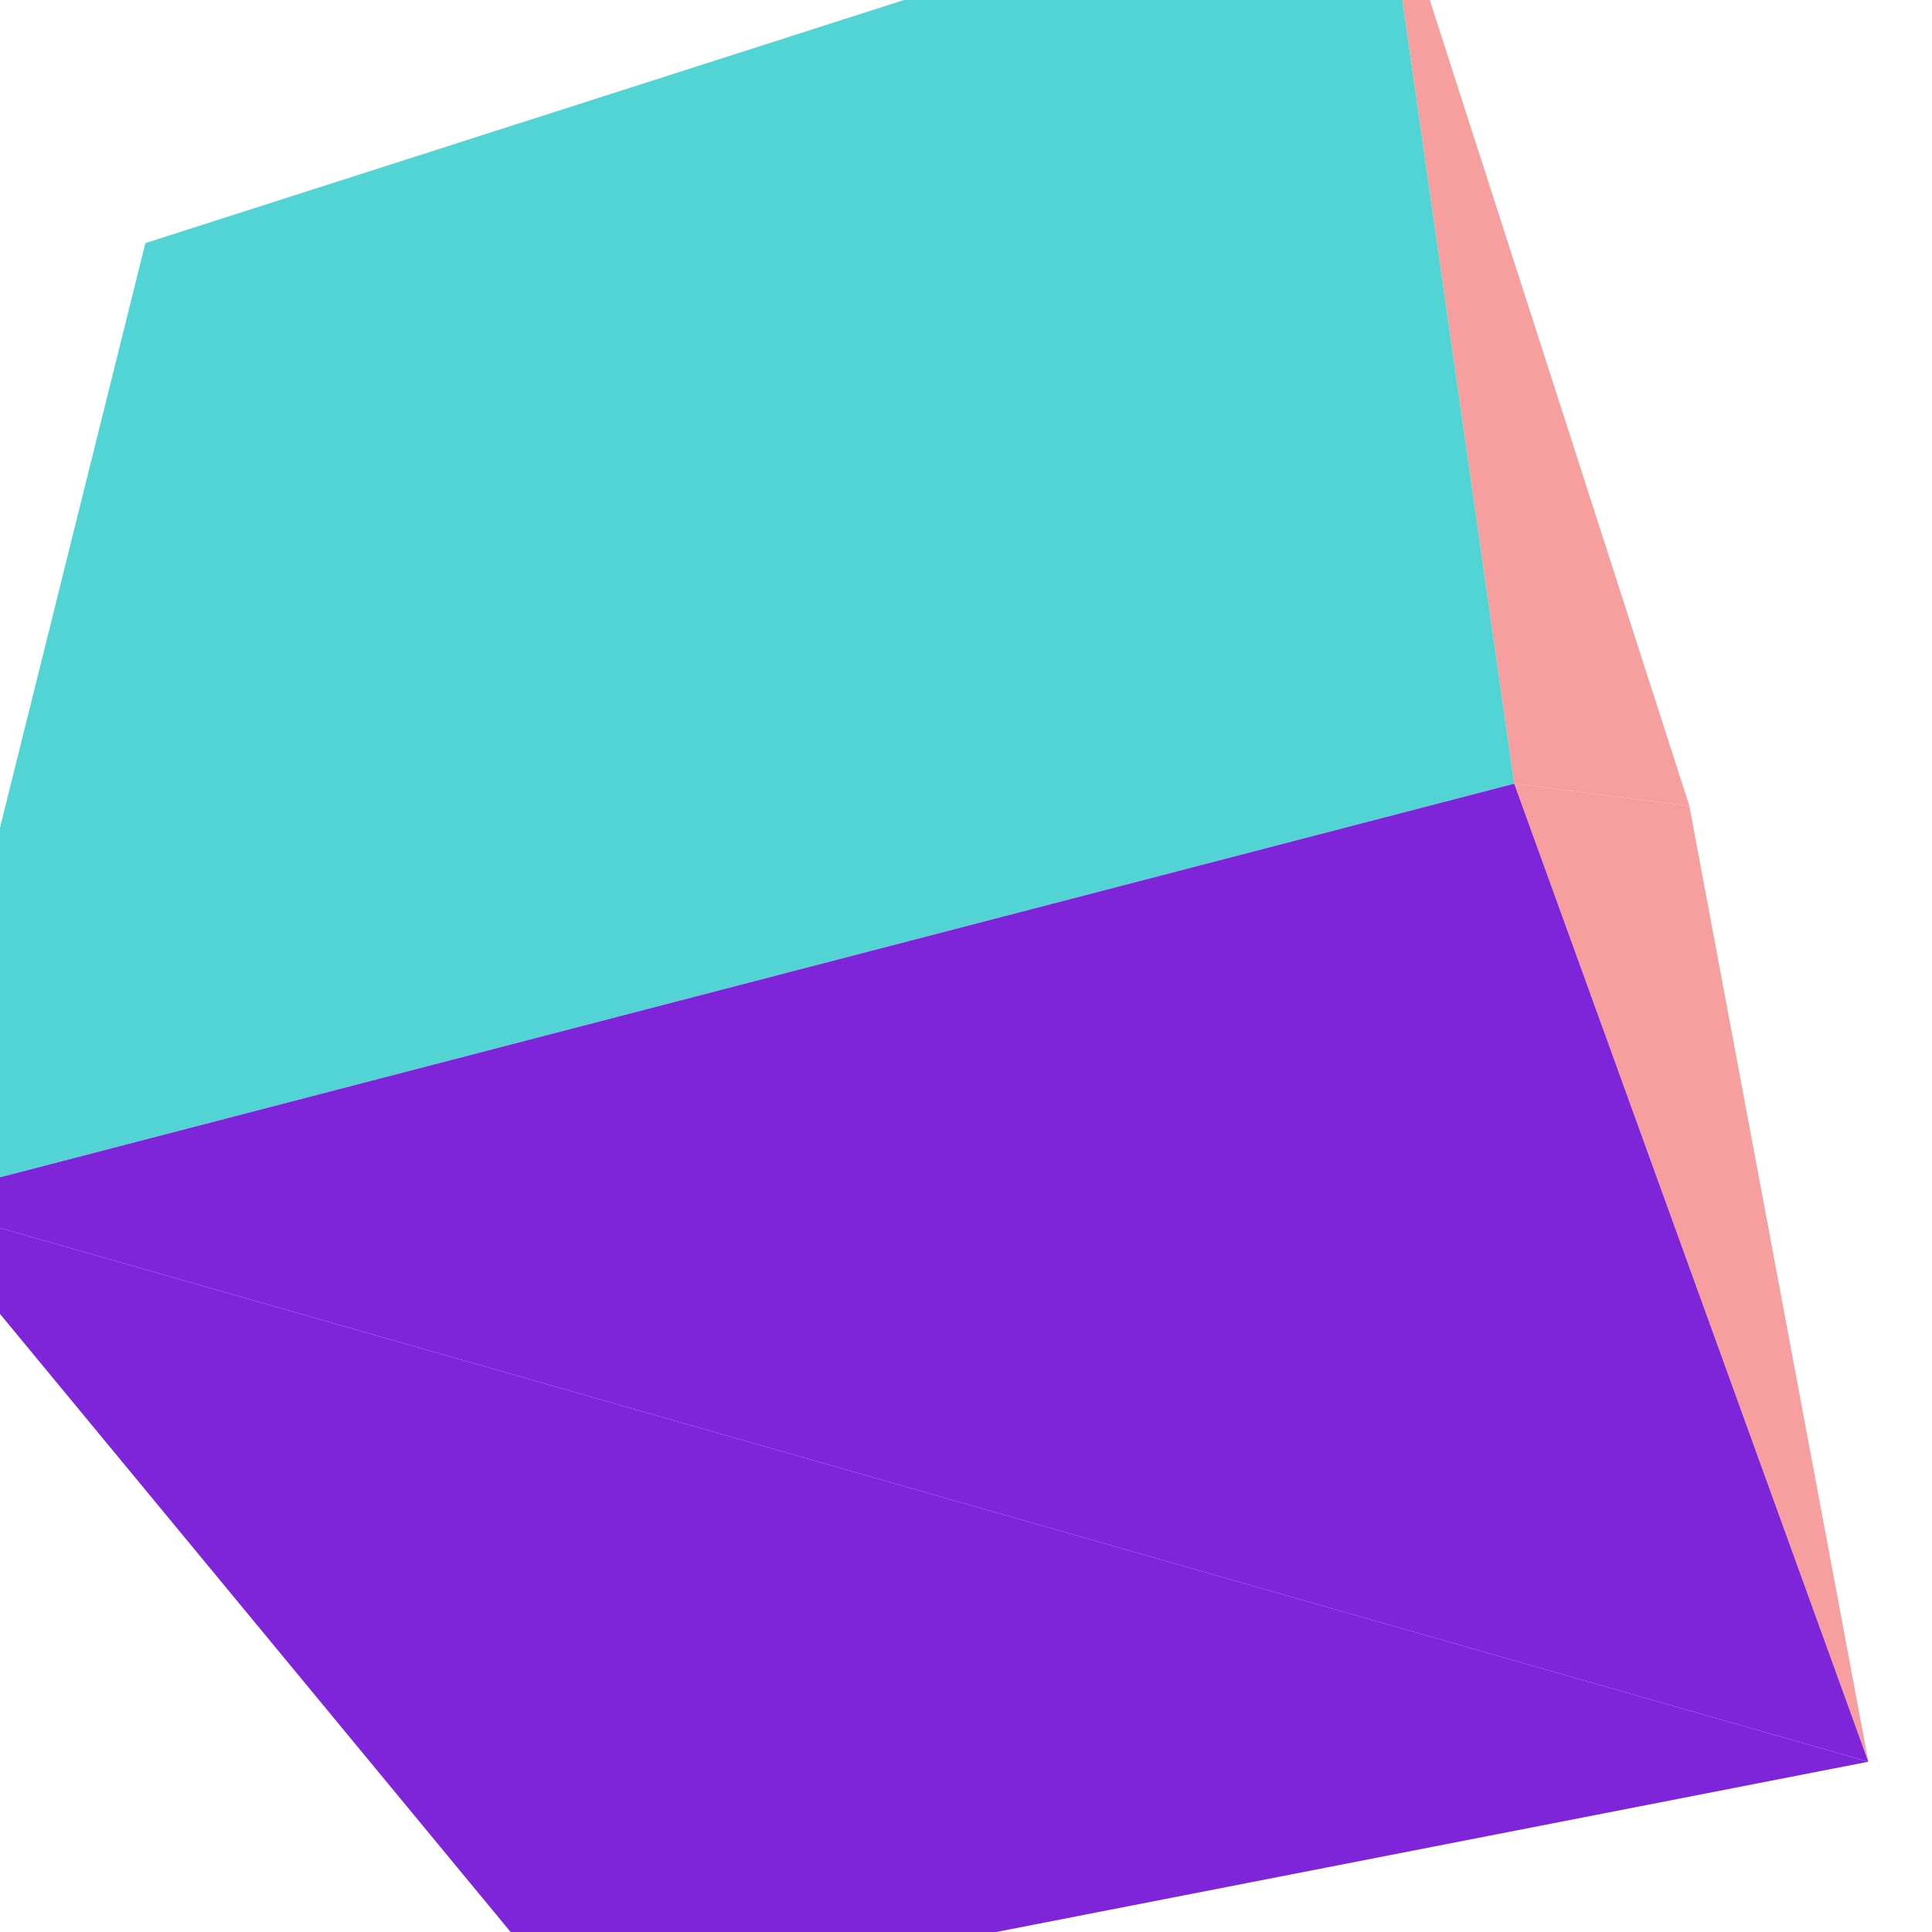
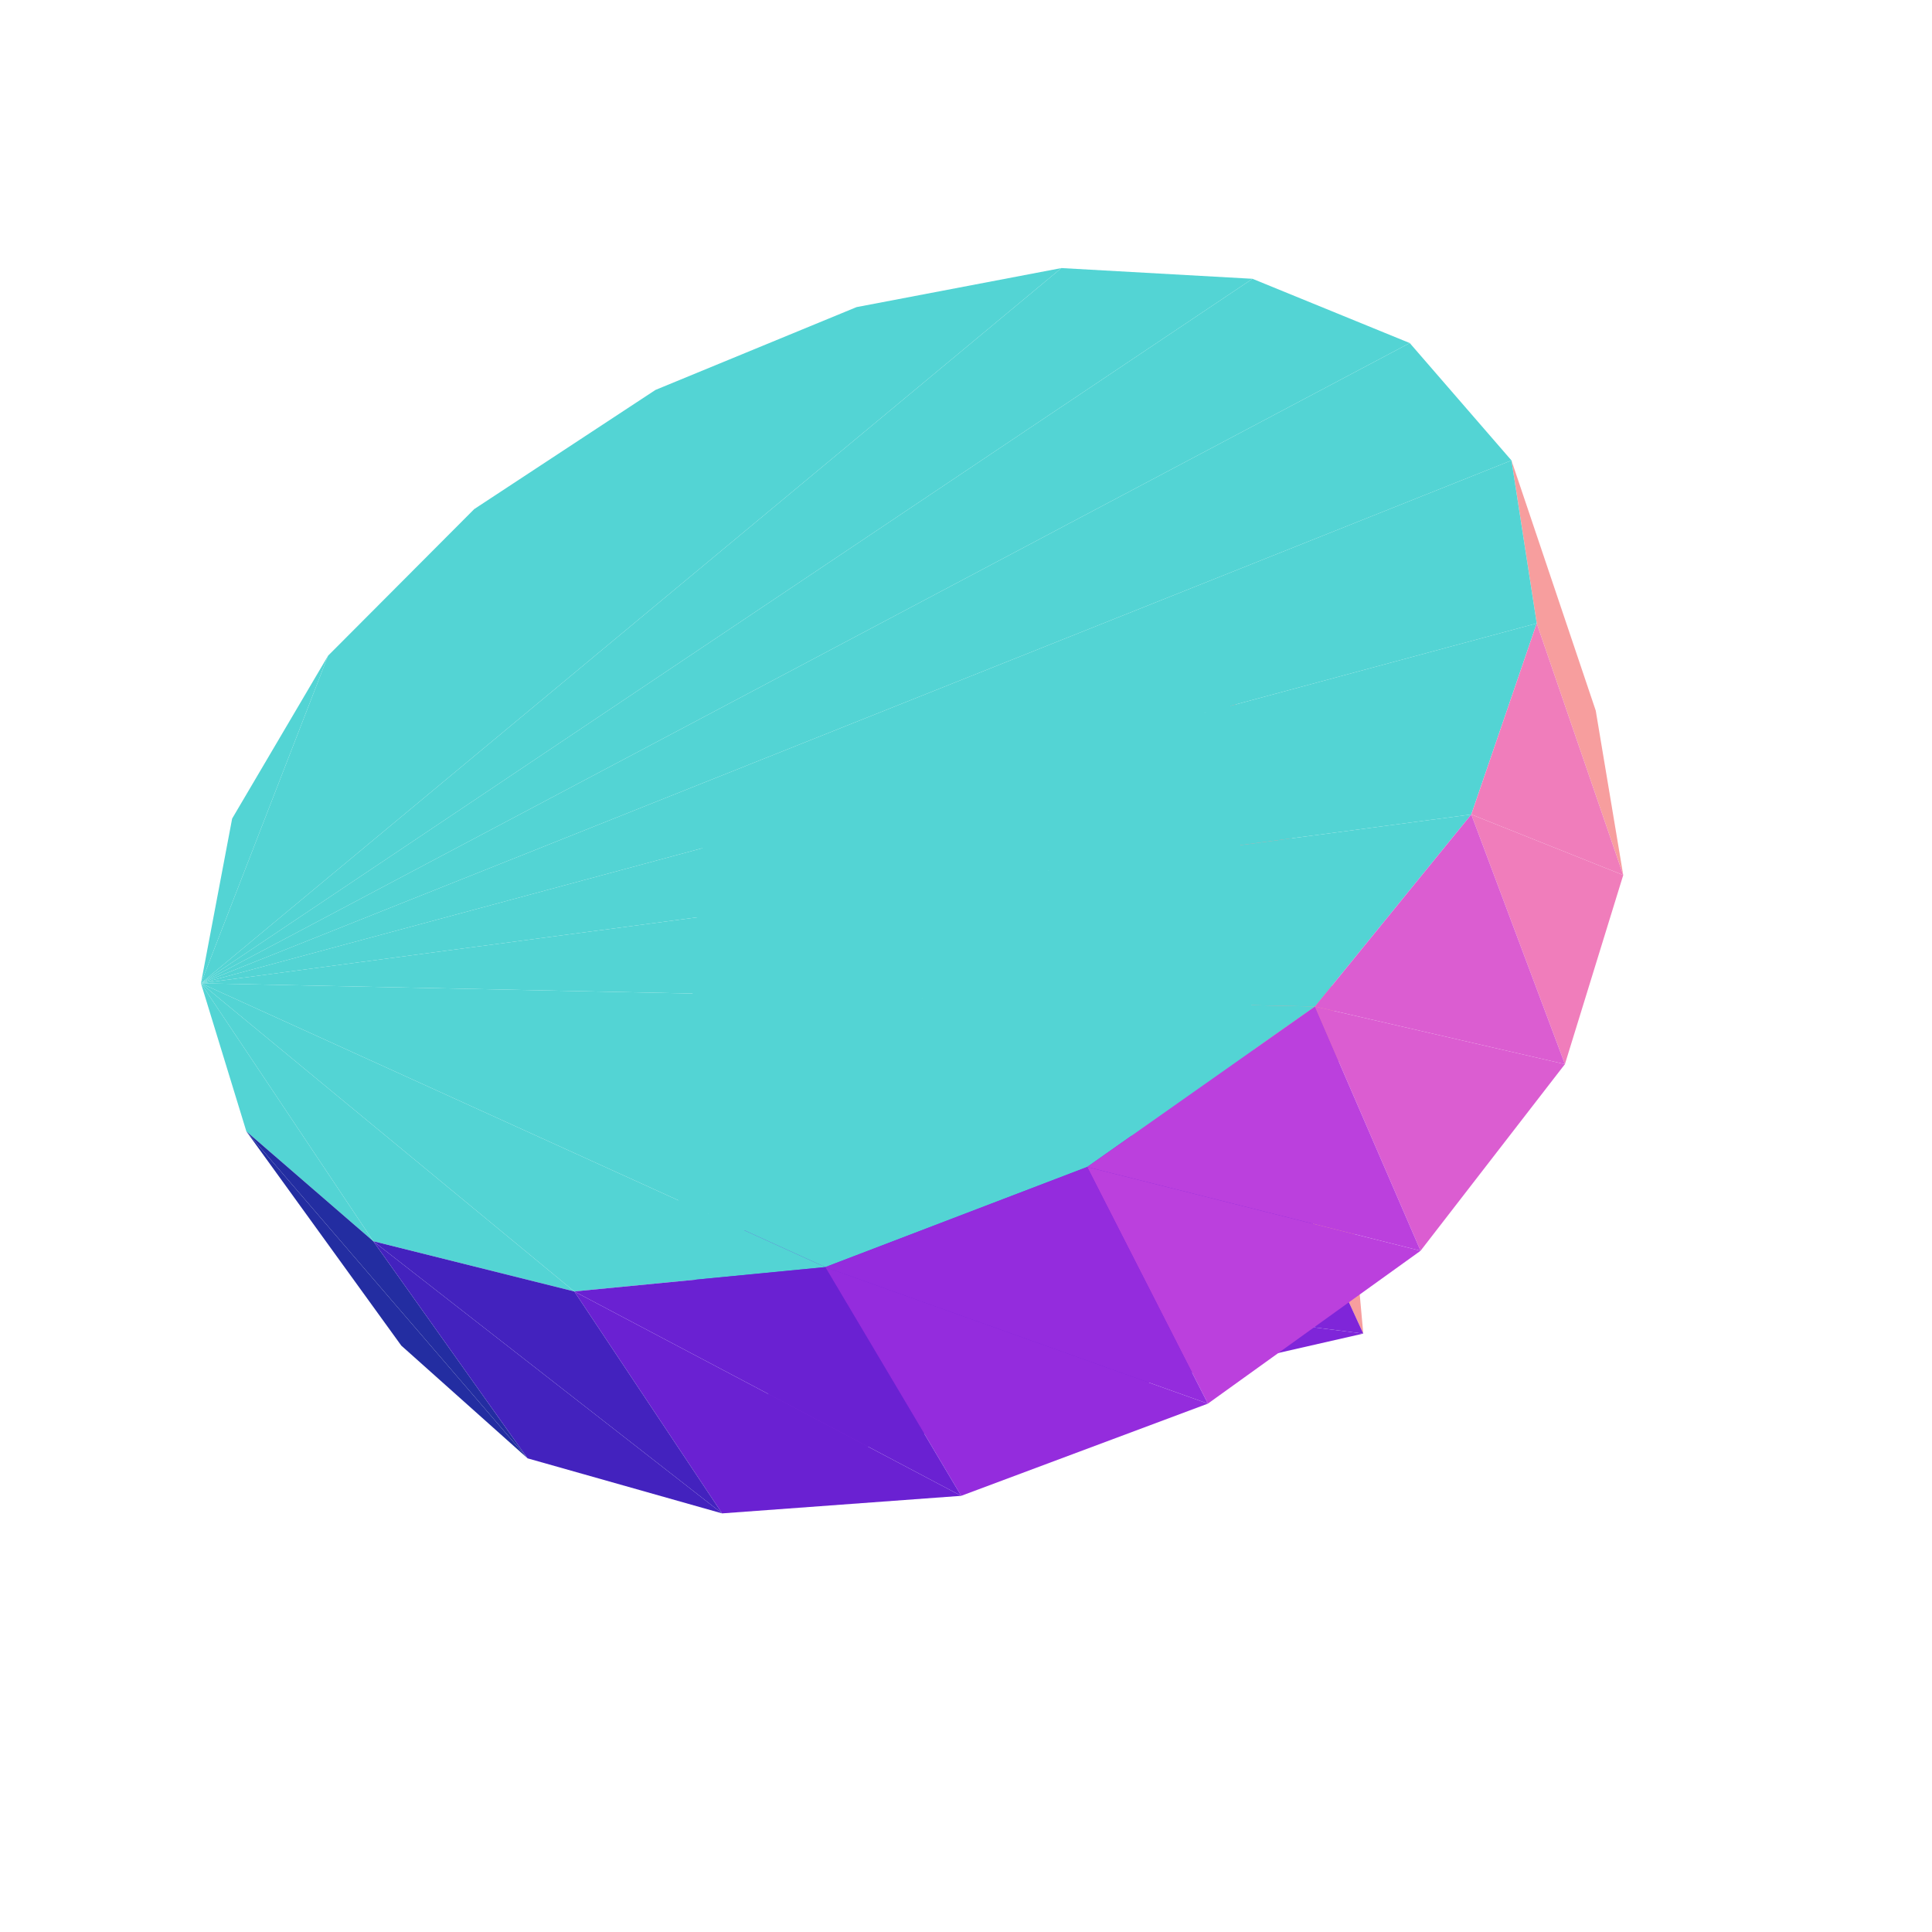
<svg xmlns="http://www.w3.org/2000/svg" viewBox="-250 -250 500 500" width="500" height="500">
-   <path d="M187.199,-41.446L107.288,-289.518L141.88,-47.184z" style="fill:rgb(247,158,158)" />
-   <path d="M233.523,205.936L-274.048,60.932L-100.398,271.128z" style="fill:rgb(127,37,217)" />
-   <path d="M187.199,-41.446L141.88,-47.184L233.523,205.936z" style="fill:rgb(247,158,158)" />
-   <path d="M141.88,-47.184L107.288,-289.518L-212.373,-187.085zM141.88,-47.184L-212.373,-187.085L-274.048,60.932z" style="fill:rgb(83,212,212)" />
-   <path d="M233.523,205.936L141.88,-47.184L-274.048,60.932z" style="fill:rgb(127,37,217)" />
+   <path d="M-197.993,4.474L-28.33,-170.518L-80.36,-149.088zM-197.993,4.474L-80.36,-149.088L-127.264,-118.252zM-197.993,4.474L24.691,-180.624L-28.33,-170.518zM-75.191,72.669L68.113,-71.826L-67.921,-35.016zM-197.993,4.474L-127.264,-118.252L-165.09,-80.31z" style="fill:rgb(83,212,212)" />
+   <path d="M93.081,-12.42L68.113,-71.826L75.681,35.862z" style="fill:rgb(247,158,158)" />
+   <path d="M-197.993,4.474L74.138,-177.851L24.691,-180.624zM-197.993,4.474L-165.09,-80.31L-189.921,-38.153z" style="fill:rgb(83,212,212)" />
+   <path d="M93.081,-12.42L75.681,35.862L102.813,95.132z" style="fill:rgb(247,158,158)" />
+   <path d="M102.813,95.132L-75.191,72.669L-40.41,127.799z" style="fill:rgb(127,37,217)" />
+   <path d="M-197.993,4.474L114.843,-161.219L74.138,-177.851zM-75.191,72.669L75.681,35.862L68.113,-71.826z" style="fill:rgb(83,212,212)" />
+   <path d="M102.813,95.132L75.681,35.862L-75.191,72.669z" style="fill:rgb(127,37,217)" />
+   <path d="M-197.993,4.474L141.166,-130.844L114.843,-161.219z" style="fill:rgb(83,212,212)" />
+   <path d="M-113.468,127.416L-186.243,42.799L-146.149,98.238z" style="fill:rgb(35,45,161)" />
+   <path d="M162.978,-66.085L147.704,-88.681L170.092,-23.527zM162.978,-66.085L141.166,-130.844L147.704,-88.681z" style="fill:rgb(247,158,158)" />
+   <path d="M-197.993,4.474L147.704,-88.681L141.166,-130.844zM-197.993,4.474L-186.243,42.799L-153.393,71.227z" style="fill:rgb(83,212,212)" />
+   <path d="M-113.468,127.416L-153.393,71.227L-186.243,42.799z" style="fill:rgb(35,45,161)" />
+   <path d="M-63.13,141.662L-153.393,71.227L-113.468,127.416z" style="fill:rgb(67,34,190)" />
+   <path d="M-197.993,4.474L130.767,-39.218L147.704,-88.681z" style="fill:rgb(83,212,212)" />
+   <path d="M170.092,-23.527L130.767,-39.218L155.001,25.405z" style="fill:rgb(240,125,187)" />
+   <path d="M-197.993,4.474L-153.393,71.227L-101.378,84.22z" style="fill:rgb(83,212,212)" />
+   <path d="M170.092,-23.527L147.704,-88.681L130.767,-39.218z" style="fill:rgb(240,125,187)" />
+   <path d="M-197.993,4.474L90.313,10.487L130.767,-39.218z" style="fill:rgb(83,212,212)" />
+   <path d="M-1.249,137.12L-101.378,84.22L-63.13,141.662z" style="fill:rgb(106,33,210)" />
+   <path d="M-63.13,141.662L-101.378,84.22L-153.393,71.227z" style="fill:rgb(67,34,190)" />
+   <path d="M-197.993,4.474L-101.378,84.22L-36.414,77.928z" style="fill:rgb(83,212,212)" />
+   <path d="M155.001,25.405L90.313,10.487L117.642,73.701z" style="fill:rgb(219,93,209)" />
+   <path d="M-197.993,4.474L31.366,52.009L90.313,10.487zM-197.993,4.474L-36.414,77.928L31.366,52.009z" style="fill:rgb(83,212,212)" />
+   <path d="M155.001,25.405L130.767,-39.218L90.313,10.487z" style="fill:rgb(219,93,209)" />
+   <path d="M62.605,113.257L-36.414,77.928L-1.249,137.12z" style="fill:rgb(148,44,221)" />
+   <path d="M117.642,73.701L31.366,52.009L62.605,113.257z" style="fill:rgb(187,64,221)" />
+   <path d="M-1.249,137.12L-36.414,77.928L-101.378,84.22z" style="fill:rgb(106,33,210)" />
+   <path d="M117.642,73.701L90.313,10.487L31.366,52.009z" style="fill:rgb(187,64,221)" />
+   <path d="M62.605,113.257L31.366,52.009L-36.414,77.928z" style="fill:rgb(148,44,221)" />
</svg>
